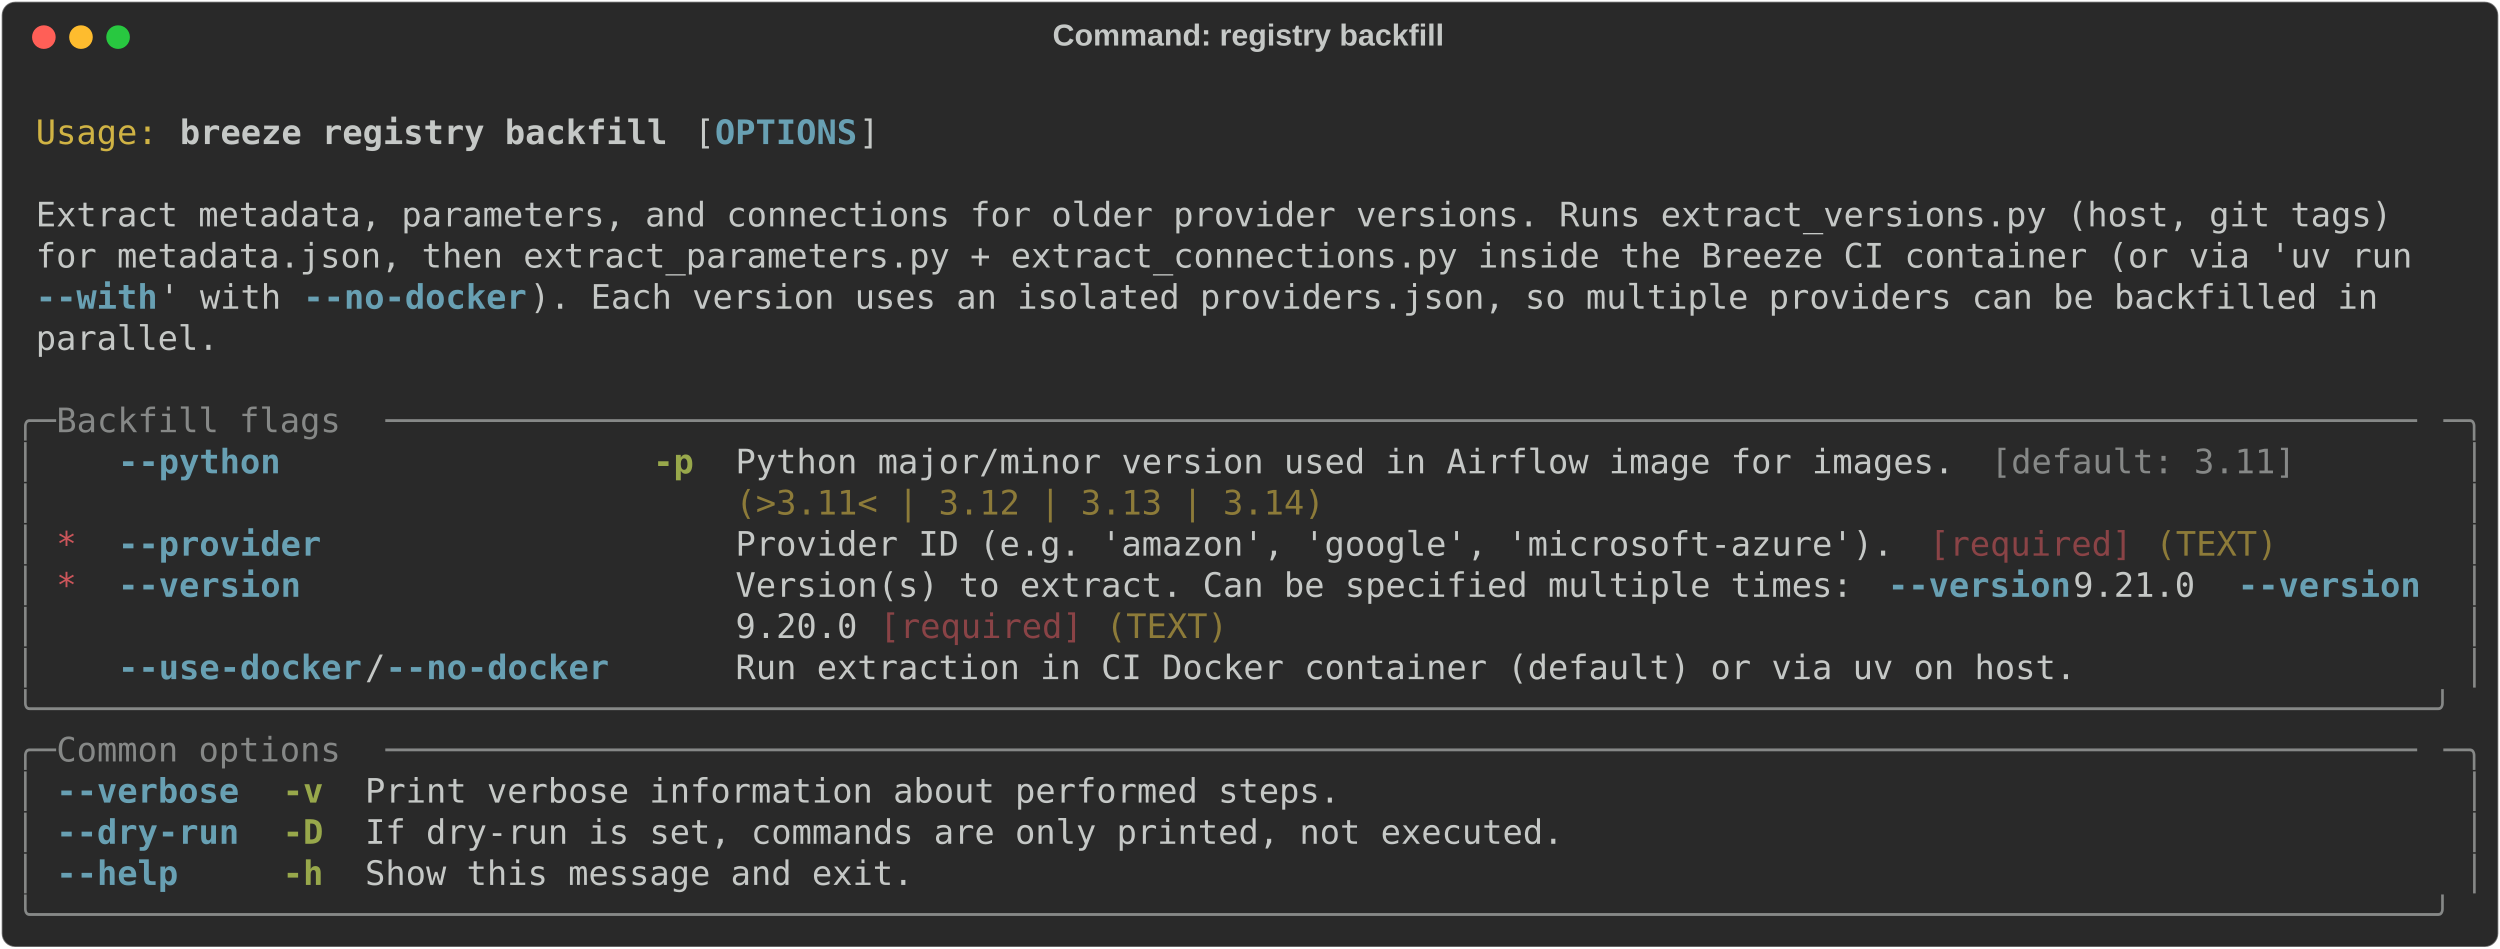
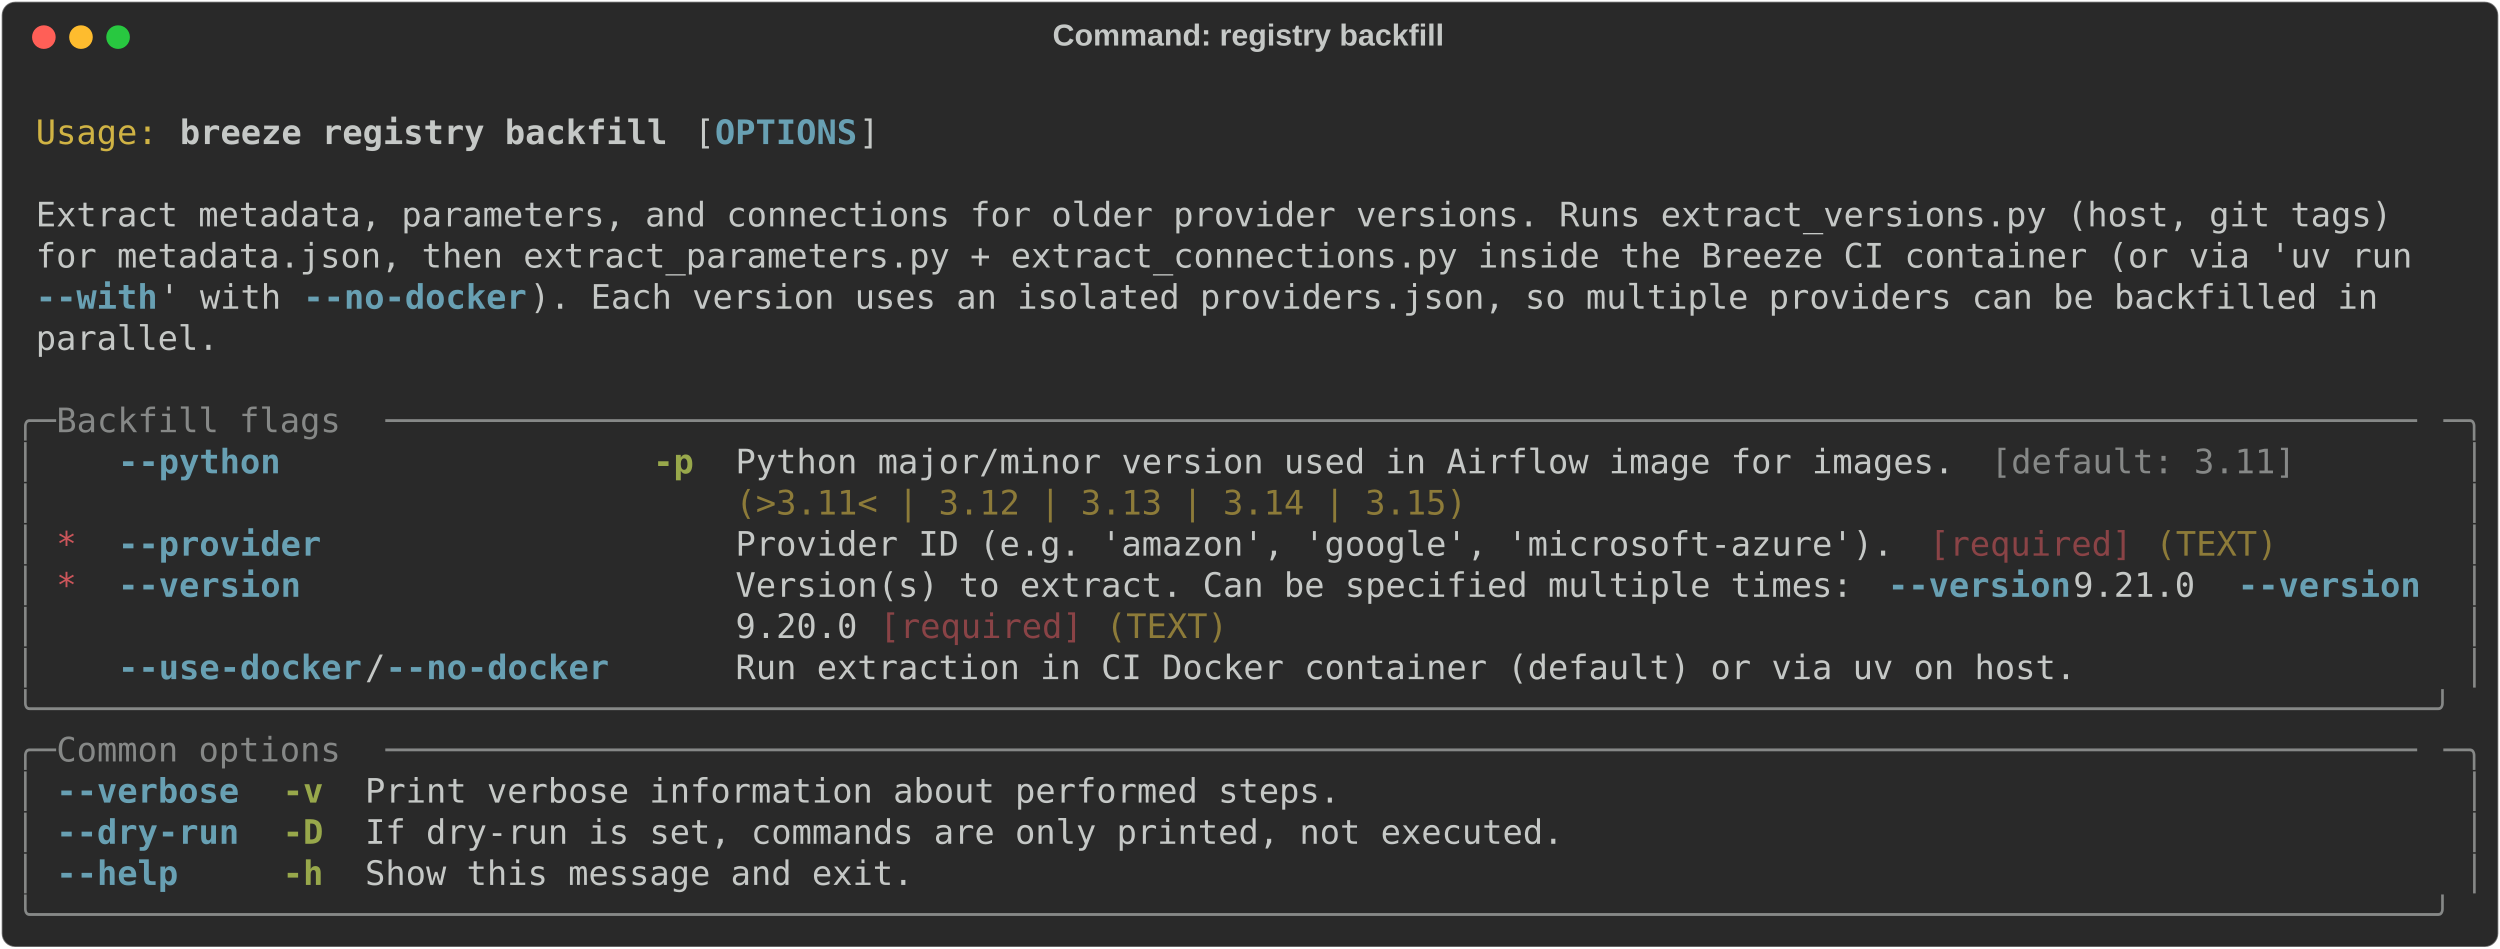
<svg xmlns="http://www.w3.org/2000/svg" class="rich-terminal" viewBox="0 0 1482 562.4">
  <style>

    @font-face {
        font-family: "Fira Code";
        src: local("FiraCode-Regular"),
                url("https://cdnjs.cloudflare.com/ajax/libs/firacode/6.2.0/woff2/FiraCode-Regular.woff2") format("woff2"),
                url("https://cdnjs.cloudflare.com/ajax/libs/firacode/6.2.0/woff/FiraCode-Regular.woff") format("woff");
        font-style: normal;
        font-weight: 400;
    }
    @font-face {
        font-family: "Fira Code";
        src: local("FiraCode-Bold"),
                url("https://cdnjs.cloudflare.com/ajax/libs/firacode/6.2.0/woff2/FiraCode-Bold.woff2") format("woff2"),
                url("https://cdnjs.cloudflare.com/ajax/libs/firacode/6.2.0/woff/FiraCode-Bold.woff") format("woff");
        font-style: bold;
        font-weight: 700;
    }

    .breeze-registry-backfill-matrix {
        font-family: Fira Code, monospace;
        font-size: 20px;
        line-height: 24.4px;
        font-variant-east-asian: full-width;
    }

    .breeze-registry-backfill-title {
        font-size: 18px;
        font-weight: bold;
        font-family: arial;
    }

    .breeze-registry-backfill-r1 { fill: #c5c8c6 }
.breeze-registry-backfill-r2 { fill: #d0b344 }
.breeze-registry-backfill-r3 { fill: #c5c8c6;font-weight: bold }
.breeze-registry-backfill-r4 { fill: #68a0b3;font-weight: bold }
.breeze-registry-backfill-r5 { fill: #868887 }
.breeze-registry-backfill-r6 { fill: #98a84b;font-weight: bold }
.breeze-registry-backfill-r7 { fill: #8d7b39 }
.breeze-registry-backfill-r8 { fill: #cc555a }
.breeze-registry-backfill-r9 { fill: #8a4346 }
    </style>
  <defs>
    <clipPath id="breeze-registry-backfill-clip-terminal">
      <rect x="0" y="0" width="1463.0" height="511.4" />
    </clipPath>
    <clipPath id="breeze-registry-backfill-line-0">
      <rect x="0" y="1.5" width="1464" height="24.65" />
    </clipPath>
    <clipPath id="breeze-registry-backfill-line-1">
      <rect x="0" y="25.9" width="1464" height="24.65" />
    </clipPath>
    <clipPath id="breeze-registry-backfill-line-2">
      <rect x="0" y="50.3" width="1464" height="24.65" />
    </clipPath>
    <clipPath id="breeze-registry-backfill-line-3">
      <rect x="0" y="74.7" width="1464" height="24.65" />
    </clipPath>
    <clipPath id="breeze-registry-backfill-line-4">
      <rect x="0" y="99.1" width="1464" height="24.65" />
    </clipPath>
    <clipPath id="breeze-registry-backfill-line-5">
      <rect x="0" y="123.5" width="1464" height="24.65" />
    </clipPath>
    <clipPath id="breeze-registry-backfill-line-6">
      <rect x="0" y="147.9" width="1464" height="24.65" />
    </clipPath>
    <clipPath id="breeze-registry-backfill-line-7">
      <rect x="0" y="172.3" width="1464" height="24.65" />
    </clipPath>
    <clipPath id="breeze-registry-backfill-line-8">
      <rect x="0" y="196.7" width="1464" height="24.65" />
    </clipPath>
    <clipPath id="breeze-registry-backfill-line-9">
      <rect x="0" y="221.1" width="1464" height="24.65" />
    </clipPath>
    <clipPath id="breeze-registry-backfill-line-10">
      <rect x="0" y="245.5" width="1464" height="24.65" />
    </clipPath>
    <clipPath id="breeze-registry-backfill-line-11">
      <rect x="0" y="269.9" width="1464" height="24.65" />
    </clipPath>
    <clipPath id="breeze-registry-backfill-line-12">
      <rect x="0" y="294.3" width="1464" height="24.65" />
    </clipPath>
    <clipPath id="breeze-registry-backfill-line-13">
      <rect x="0" y="318.7" width="1464" height="24.65" />
    </clipPath>
    <clipPath id="breeze-registry-backfill-line-14">
      <rect x="0" y="343.1" width="1464" height="24.65" />
    </clipPath>
    <clipPath id="breeze-registry-backfill-line-15">
      <rect x="0" y="367.5" width="1464" height="24.65" />
    </clipPath>
    <clipPath id="breeze-registry-backfill-line-16">
      <rect x="0" y="391.9" width="1464" height="24.65" />
    </clipPath>
    <clipPath id="breeze-registry-backfill-line-17">
      <rect x="0" y="416.3" width="1464" height="24.65" />
    </clipPath>
    <clipPath id="breeze-registry-backfill-line-18">
      <rect x="0" y="440.7" width="1464" height="24.65" />
    </clipPath>
    <clipPath id="breeze-registry-backfill-line-19">
      <rect x="0" y="465.1" width="1464" height="24.65" />
    </clipPath>
  </defs>
  <rect fill="#292929" stroke="rgba(255,255,255,0.35)" stroke-width="1" x="1" y="1" width="1480" height="560.4" rx="8" />
  <text class="breeze-registry-backfill-title" fill="#c5c8c6" text-anchor="middle" x="740" y="27">Command: registry backfill</text>
  <g transform="translate(26,22)">
    <circle cx="0" cy="0" r="7" fill="#ff5f57" />
    <circle cx="22" cy="0" r="7" fill="#febc2e" />
    <circle cx="44" cy="0" r="7" fill="#28c840" />
  </g>
  <g transform="translate(9, 41)" clip-path="url(#breeze-registry-backfill-clip-terminal)">
    <g class="breeze-registry-backfill-matrix">
      <text class="breeze-registry-backfill-r1" x="1464" y="20" textLength="12.2" clip-path="url(#breeze-registry-backfill-line-0)">
</text>
      <text class="breeze-registry-backfill-r2" x="12.2" y="44.4" textLength="73.2" clip-path="url(#breeze-registry-backfill-line-1)">Usage:</text>
      <text class="breeze-registry-backfill-r3" x="97.6" y="44.4" textLength="292.8" clip-path="url(#breeze-registry-backfill-line-1)">breeze registry backfill</text>
      <text class="breeze-registry-backfill-r1" x="402.6" y="44.4" textLength="12.2" clip-path="url(#breeze-registry-backfill-line-1)">[</text>
      <text class="breeze-registry-backfill-r4" x="414.8" y="44.4" textLength="85.4" clip-path="url(#breeze-registry-backfill-line-1)">OPTIONS</text>
      <text class="breeze-registry-backfill-r1" x="500.2" y="44.4" textLength="12.2" clip-path="url(#breeze-registry-backfill-line-1)">]</text>
      <text class="breeze-registry-backfill-r1" x="1464" y="44.4" textLength="12.2" clip-path="url(#breeze-registry-backfill-line-1)">
</text>
      <text class="breeze-registry-backfill-r1" x="1464" y="68.8" textLength="12.2" clip-path="url(#breeze-registry-backfill-line-2)">
</text>
      <text class="breeze-registry-backfill-r1" x="12.2" y="93.2" textLength="1427.4" clip-path="url(#breeze-registry-backfill-line-3)">Extract metadata, parameters, and connections for older provider versions. Runs extract_versions.py (host, git tags) </text>
      <text class="breeze-registry-backfill-r1" x="1464" y="93.2" textLength="12.2" clip-path="url(#breeze-registry-backfill-line-3)">
</text>
      <text class="breeze-registry-backfill-r1" x="12.2" y="117.6" textLength="1439.6" clip-path="url(#breeze-registry-backfill-line-4)">for metadata.json, then extract_parameters.py + extract_connections.py inside the Breeze CI container (or via 'uv run </text>
      <text class="breeze-registry-backfill-r1" x="1464" y="117.6" textLength="12.2" clip-path="url(#breeze-registry-backfill-line-4)">
</text>
      <text class="breeze-registry-backfill-r4" x="12.2" y="142" textLength="73.2" clip-path="url(#breeze-registry-backfill-line-5)">--with</text>
      <text class="breeze-registry-backfill-r1" x="85.4" y="142" textLength="85.4" clip-path="url(#breeze-registry-backfill-line-5)">' with </text>
      <text class="breeze-registry-backfill-r4" x="170.8" y="142" textLength="134.2" clip-path="url(#breeze-registry-backfill-line-5)">--no-docker</text>
      <text class="breeze-registry-backfill-r1" x="305" y="142" textLength="1122.4" clip-path="url(#breeze-registry-backfill-line-5)">). Each version uses an isolated providers.json, so multiple providers can be backfilled in </text>
      <text class="breeze-registry-backfill-r1" x="1464" y="142" textLength="12.2" clip-path="url(#breeze-registry-backfill-line-5)">
</text>
      <text class="breeze-registry-backfill-r1" x="12.2" y="166.4" textLength="109.8" clip-path="url(#breeze-registry-backfill-line-6)">parallel.</text>
      <text class="breeze-registry-backfill-r1" x="1464" y="166.4" textLength="12.2" clip-path="url(#breeze-registry-backfill-line-6)">
</text>
      <text class="breeze-registry-backfill-r1" x="1464" y="190.8" textLength="12.2" clip-path="url(#breeze-registry-backfill-line-7)">
</text>
      <text class="breeze-registry-backfill-r5" x="0" y="215.2" textLength="24.4" clip-path="url(#breeze-registry-backfill-line-8)">╭─</text>
      <text class="breeze-registry-backfill-r5" x="24.4" y="215.2" textLength="195.2" clip-path="url(#breeze-registry-backfill-line-8)"> Backfill flags </text>
      <text class="breeze-registry-backfill-r5" x="219.6" y="215.2" textLength="1220" clip-path="url(#breeze-registry-backfill-line-8)">────────────────────────────────────────────────────────────────────────────────────────────────────</text>
      <text class="breeze-registry-backfill-r5" x="1439.6" y="215.2" textLength="24.4" clip-path="url(#breeze-registry-backfill-line-8)">─╮</text>
      <text class="breeze-registry-backfill-r1" x="1464" y="215.2" textLength="12.2" clip-path="url(#breeze-registry-backfill-line-8)">
</text>
      <text class="breeze-registry-backfill-r5" x="0" y="239.6" textLength="12.2" clip-path="url(#breeze-registry-backfill-line-9)">│</text>
      <text class="breeze-registry-backfill-r4" x="61" y="239.6" textLength="292.8" clip-path="url(#breeze-registry-backfill-line-9)">--python                </text>
      <text class="breeze-registry-backfill-r6" x="378.2" y="239.6" textLength="24.4" clip-path="url(#breeze-registry-backfill-line-9)">-p</text>
      <text class="breeze-registry-backfill-r1" x="427" y="239.6" textLength="744.2" clip-path="url(#breeze-registry-backfill-line-9)">Python major/minor version used in Airflow image for images. </text>
      <text class="breeze-registry-backfill-r5" x="1171.2" y="239.6" textLength="183" clip-path="url(#breeze-registry-backfill-line-9)">[default: 3.11]</text>
      <text class="breeze-registry-backfill-r5" x="1451.8" y="239.6" textLength="12.2" clip-path="url(#breeze-registry-backfill-line-9)">│</text>
      <text class="breeze-registry-backfill-r1" x="1464" y="239.6" textLength="12.2" clip-path="url(#breeze-registry-backfill-line-9)">
</text>
      <text class="breeze-registry-backfill-r5" x="0" y="264" textLength="12.2" clip-path="url(#breeze-registry-backfill-line-10)">│</text>
-       <text class="breeze-registry-backfill-r7" x="427" y="264" textLength="353.8" clip-path="url(#breeze-registry-backfill-line-10)">(&gt;3.11&lt; | 3.12 | 3.13 | 3.14)</text>
+       <text class="breeze-registry-backfill-r7" x="427" y="264" textLength="439.2" clip-path="url(#breeze-registry-backfill-line-10)">(&gt;3.11&lt; | 3.12 | 3.13 | 3.14 | 3.15)</text>
      <text class="breeze-registry-backfill-r5" x="1451.8" y="264" textLength="12.2" clip-path="url(#breeze-registry-backfill-line-10)">│</text>
      <text class="breeze-registry-backfill-r1" x="1464" y="264" textLength="12.2" clip-path="url(#breeze-registry-backfill-line-10)">
</text>
      <text class="breeze-registry-backfill-r5" x="0" y="288.4" textLength="12.2" clip-path="url(#breeze-registry-backfill-line-11)">│</text>
      <text class="breeze-registry-backfill-r8" x="24.4" y="288.4" textLength="12.2" clip-path="url(#breeze-registry-backfill-line-11)">*</text>
      <text class="breeze-registry-backfill-r4" x="61" y="288.4" textLength="292.8" clip-path="url(#breeze-registry-backfill-line-11)">--provider              </text>
      <text class="breeze-registry-backfill-r1" x="427" y="288.4" textLength="707.6" clip-path="url(#breeze-registry-backfill-line-11)">Provider ID (e.g. 'amazon', 'google', 'microsoft-azure'). </text>
      <text class="breeze-registry-backfill-r9" x="1134.6" y="288.4" textLength="122" clip-path="url(#breeze-registry-backfill-line-11)">[required]</text>
      <text class="breeze-registry-backfill-r7" x="1268.8" y="288.4" textLength="73.2" clip-path="url(#breeze-registry-backfill-line-11)">(TEXT)</text>
      <text class="breeze-registry-backfill-r5" x="1451.8" y="288.4" textLength="12.2" clip-path="url(#breeze-registry-backfill-line-11)">│</text>
      <text class="breeze-registry-backfill-r1" x="1464" y="288.4" textLength="12.2" clip-path="url(#breeze-registry-backfill-line-11)">
</text>
      <text class="breeze-registry-backfill-r5" x="0" y="312.8" textLength="12.2" clip-path="url(#breeze-registry-backfill-line-12)">│</text>
      <text class="breeze-registry-backfill-r8" x="24.4" y="312.8" textLength="12.2" clip-path="url(#breeze-registry-backfill-line-12)">*</text>
      <text class="breeze-registry-backfill-r4" x="61" y="312.8" textLength="292.8" clip-path="url(#breeze-registry-backfill-line-12)">--version               </text>
      <text class="breeze-registry-backfill-r1" x="427" y="312.8" textLength="683.2" clip-path="url(#breeze-registry-backfill-line-12)">Version(s) to extract. Can be specified multiple times: </text>
      <text class="breeze-registry-backfill-r4" x="1110.2" y="312.8" textLength="109.8" clip-path="url(#breeze-registry-backfill-line-12)">--version</text>
      <text class="breeze-registry-backfill-r1" x="1220" y="312.8" textLength="97.6" clip-path="url(#breeze-registry-backfill-line-12)"> 9.21.0 </text>
      <text class="breeze-registry-backfill-r4" x="1317.6" y="312.8" textLength="109.8" clip-path="url(#breeze-registry-backfill-line-12)">--version</text>
      <text class="breeze-registry-backfill-r5" x="1451.8" y="312.8" textLength="12.2" clip-path="url(#breeze-registry-backfill-line-12)">│</text>
      <text class="breeze-registry-backfill-r1" x="1464" y="312.8" textLength="12.2" clip-path="url(#breeze-registry-backfill-line-12)">
</text>
      <text class="breeze-registry-backfill-r5" x="0" y="337.2" textLength="12.2" clip-path="url(#breeze-registry-backfill-line-13)">│</text>
      <text class="breeze-registry-backfill-r1" x="427" y="337.2" textLength="85.4" clip-path="url(#breeze-registry-backfill-line-13)">9.20.0 </text>
      <text class="breeze-registry-backfill-r9" x="512.4" y="337.2" textLength="122" clip-path="url(#breeze-registry-backfill-line-13)">[required]</text>
      <text class="breeze-registry-backfill-r7" x="646.6" y="337.2" textLength="73.2" clip-path="url(#breeze-registry-backfill-line-13)">(TEXT)</text>
      <text class="breeze-registry-backfill-r5" x="1451.8" y="337.2" textLength="12.2" clip-path="url(#breeze-registry-backfill-line-13)">│</text>
      <text class="breeze-registry-backfill-r1" x="1464" y="337.2" textLength="12.2" clip-path="url(#breeze-registry-backfill-line-13)">
</text>
      <text class="breeze-registry-backfill-r5" x="0" y="361.6" textLength="12.2" clip-path="url(#breeze-registry-backfill-line-14)">│</text>
      <text class="breeze-registry-backfill-r4" x="61" y="361.6" textLength="146.4" clip-path="url(#breeze-registry-backfill-line-14)">--use-docker</text>
      <text class="breeze-registry-backfill-r1" x="207.4" y="361.6" textLength="12.2" clip-path="url(#breeze-registry-backfill-line-14)">/</text>
      <text class="breeze-registry-backfill-r4" x="219.6" y="361.6" textLength="134.2" clip-path="url(#breeze-registry-backfill-line-14)">--no-docker</text>
      <text class="breeze-registry-backfill-r1" x="427" y="361.6" textLength="805.2" clip-path="url(#breeze-registry-backfill-line-14)">Run extraction in CI Docker container (default) or via uv on host.</text>
      <text class="breeze-registry-backfill-r5" x="1451.8" y="361.6" textLength="12.2" clip-path="url(#breeze-registry-backfill-line-14)">│</text>
      <text class="breeze-registry-backfill-r1" x="1464" y="361.6" textLength="12.2" clip-path="url(#breeze-registry-backfill-line-14)">
</text>
      <text class="breeze-registry-backfill-r5" x="0" y="386" textLength="1464" clip-path="url(#breeze-registry-backfill-line-15)">╰──────────────────────────────────────────────────────────────────────────────────────────────────────────────────────╯</text>
      <text class="breeze-registry-backfill-r1" x="1464" y="386" textLength="12.2" clip-path="url(#breeze-registry-backfill-line-15)">
</text>
      <text class="breeze-registry-backfill-r5" x="0" y="410.4" textLength="24.4" clip-path="url(#breeze-registry-backfill-line-16)">╭─</text>
      <text class="breeze-registry-backfill-r5" x="24.4" y="410.4" textLength="195.2" clip-path="url(#breeze-registry-backfill-line-16)"> Common options </text>
      <text class="breeze-registry-backfill-r5" x="219.6" y="410.4" textLength="1220" clip-path="url(#breeze-registry-backfill-line-16)">────────────────────────────────────────────────────────────────────────────────────────────────────</text>
      <text class="breeze-registry-backfill-r5" x="1439.6" y="410.4" textLength="24.4" clip-path="url(#breeze-registry-backfill-line-16)">─╮</text>
      <text class="breeze-registry-backfill-r1" x="1464" y="410.4" textLength="12.2" clip-path="url(#breeze-registry-backfill-line-16)">
</text>
      <text class="breeze-registry-backfill-r5" x="0" y="434.8" textLength="12.2" clip-path="url(#breeze-registry-backfill-line-17)">│</text>
      <text class="breeze-registry-backfill-r4" x="24.4" y="434.8" textLength="109.8" clip-path="url(#breeze-registry-backfill-line-17)">--verbose</text>
      <text class="breeze-registry-backfill-r6" x="158.6" y="434.8" textLength="24.4" clip-path="url(#breeze-registry-backfill-line-17)">-v</text>
      <text class="breeze-registry-backfill-r1" x="207.4" y="434.8" textLength="585.6" clip-path="url(#breeze-registry-backfill-line-17)">Print verbose information about performed steps.</text>
      <text class="breeze-registry-backfill-r5" x="1451.8" y="434.8" textLength="12.2" clip-path="url(#breeze-registry-backfill-line-17)">│</text>
      <text class="breeze-registry-backfill-r1" x="1464" y="434.8" textLength="12.2" clip-path="url(#breeze-registry-backfill-line-17)">
</text>
      <text class="breeze-registry-backfill-r5" x="0" y="459.2" textLength="12.2" clip-path="url(#breeze-registry-backfill-line-18)">│</text>
      <text class="breeze-registry-backfill-r4" x="24.4" y="459.2" textLength="109.8" clip-path="url(#breeze-registry-backfill-line-18)">--dry-run</text>
      <text class="breeze-registry-backfill-r6" x="158.6" y="459.2" textLength="24.4" clip-path="url(#breeze-registry-backfill-line-18)">-D</text>
      <text class="breeze-registry-backfill-r1" x="207.4" y="459.2" textLength="719.8" clip-path="url(#breeze-registry-backfill-line-18)">If dry-run is set, commands are only printed, not executed.</text>
      <text class="breeze-registry-backfill-r5" x="1451.8" y="459.2" textLength="12.2" clip-path="url(#breeze-registry-backfill-line-18)">│</text>
      <text class="breeze-registry-backfill-r1" x="1464" y="459.2" textLength="12.2" clip-path="url(#breeze-registry-backfill-line-18)">
</text>
      <text class="breeze-registry-backfill-r5" x="0" y="483.6" textLength="12.2" clip-path="url(#breeze-registry-backfill-line-19)">│</text>
      <text class="breeze-registry-backfill-r4" x="24.4" y="483.6" textLength="109.8" clip-path="url(#breeze-registry-backfill-line-19)">--help   </text>
      <text class="breeze-registry-backfill-r6" x="158.6" y="483.6" textLength="24.4" clip-path="url(#breeze-registry-backfill-line-19)">-h</text>
      <text class="breeze-registry-backfill-r1" x="207.4" y="483.6" textLength="329.4" clip-path="url(#breeze-registry-backfill-line-19)">Show this message and exit.</text>
      <text class="breeze-registry-backfill-r5" x="1451.8" y="483.6" textLength="12.2" clip-path="url(#breeze-registry-backfill-line-19)">│</text>
      <text class="breeze-registry-backfill-r1" x="1464" y="483.6" textLength="12.2" clip-path="url(#breeze-registry-backfill-line-19)">
</text>
      <text class="breeze-registry-backfill-r5" x="0" y="508" textLength="1464" clip-path="url(#breeze-registry-backfill-line-20)">╰──────────────────────────────────────────────────────────────────────────────────────────────────────────────────────╯</text>
      <text class="breeze-registry-backfill-r1" x="1464" y="508" textLength="12.2" clip-path="url(#breeze-registry-backfill-line-20)">
</text>
    </g>
  </g>
</svg>
